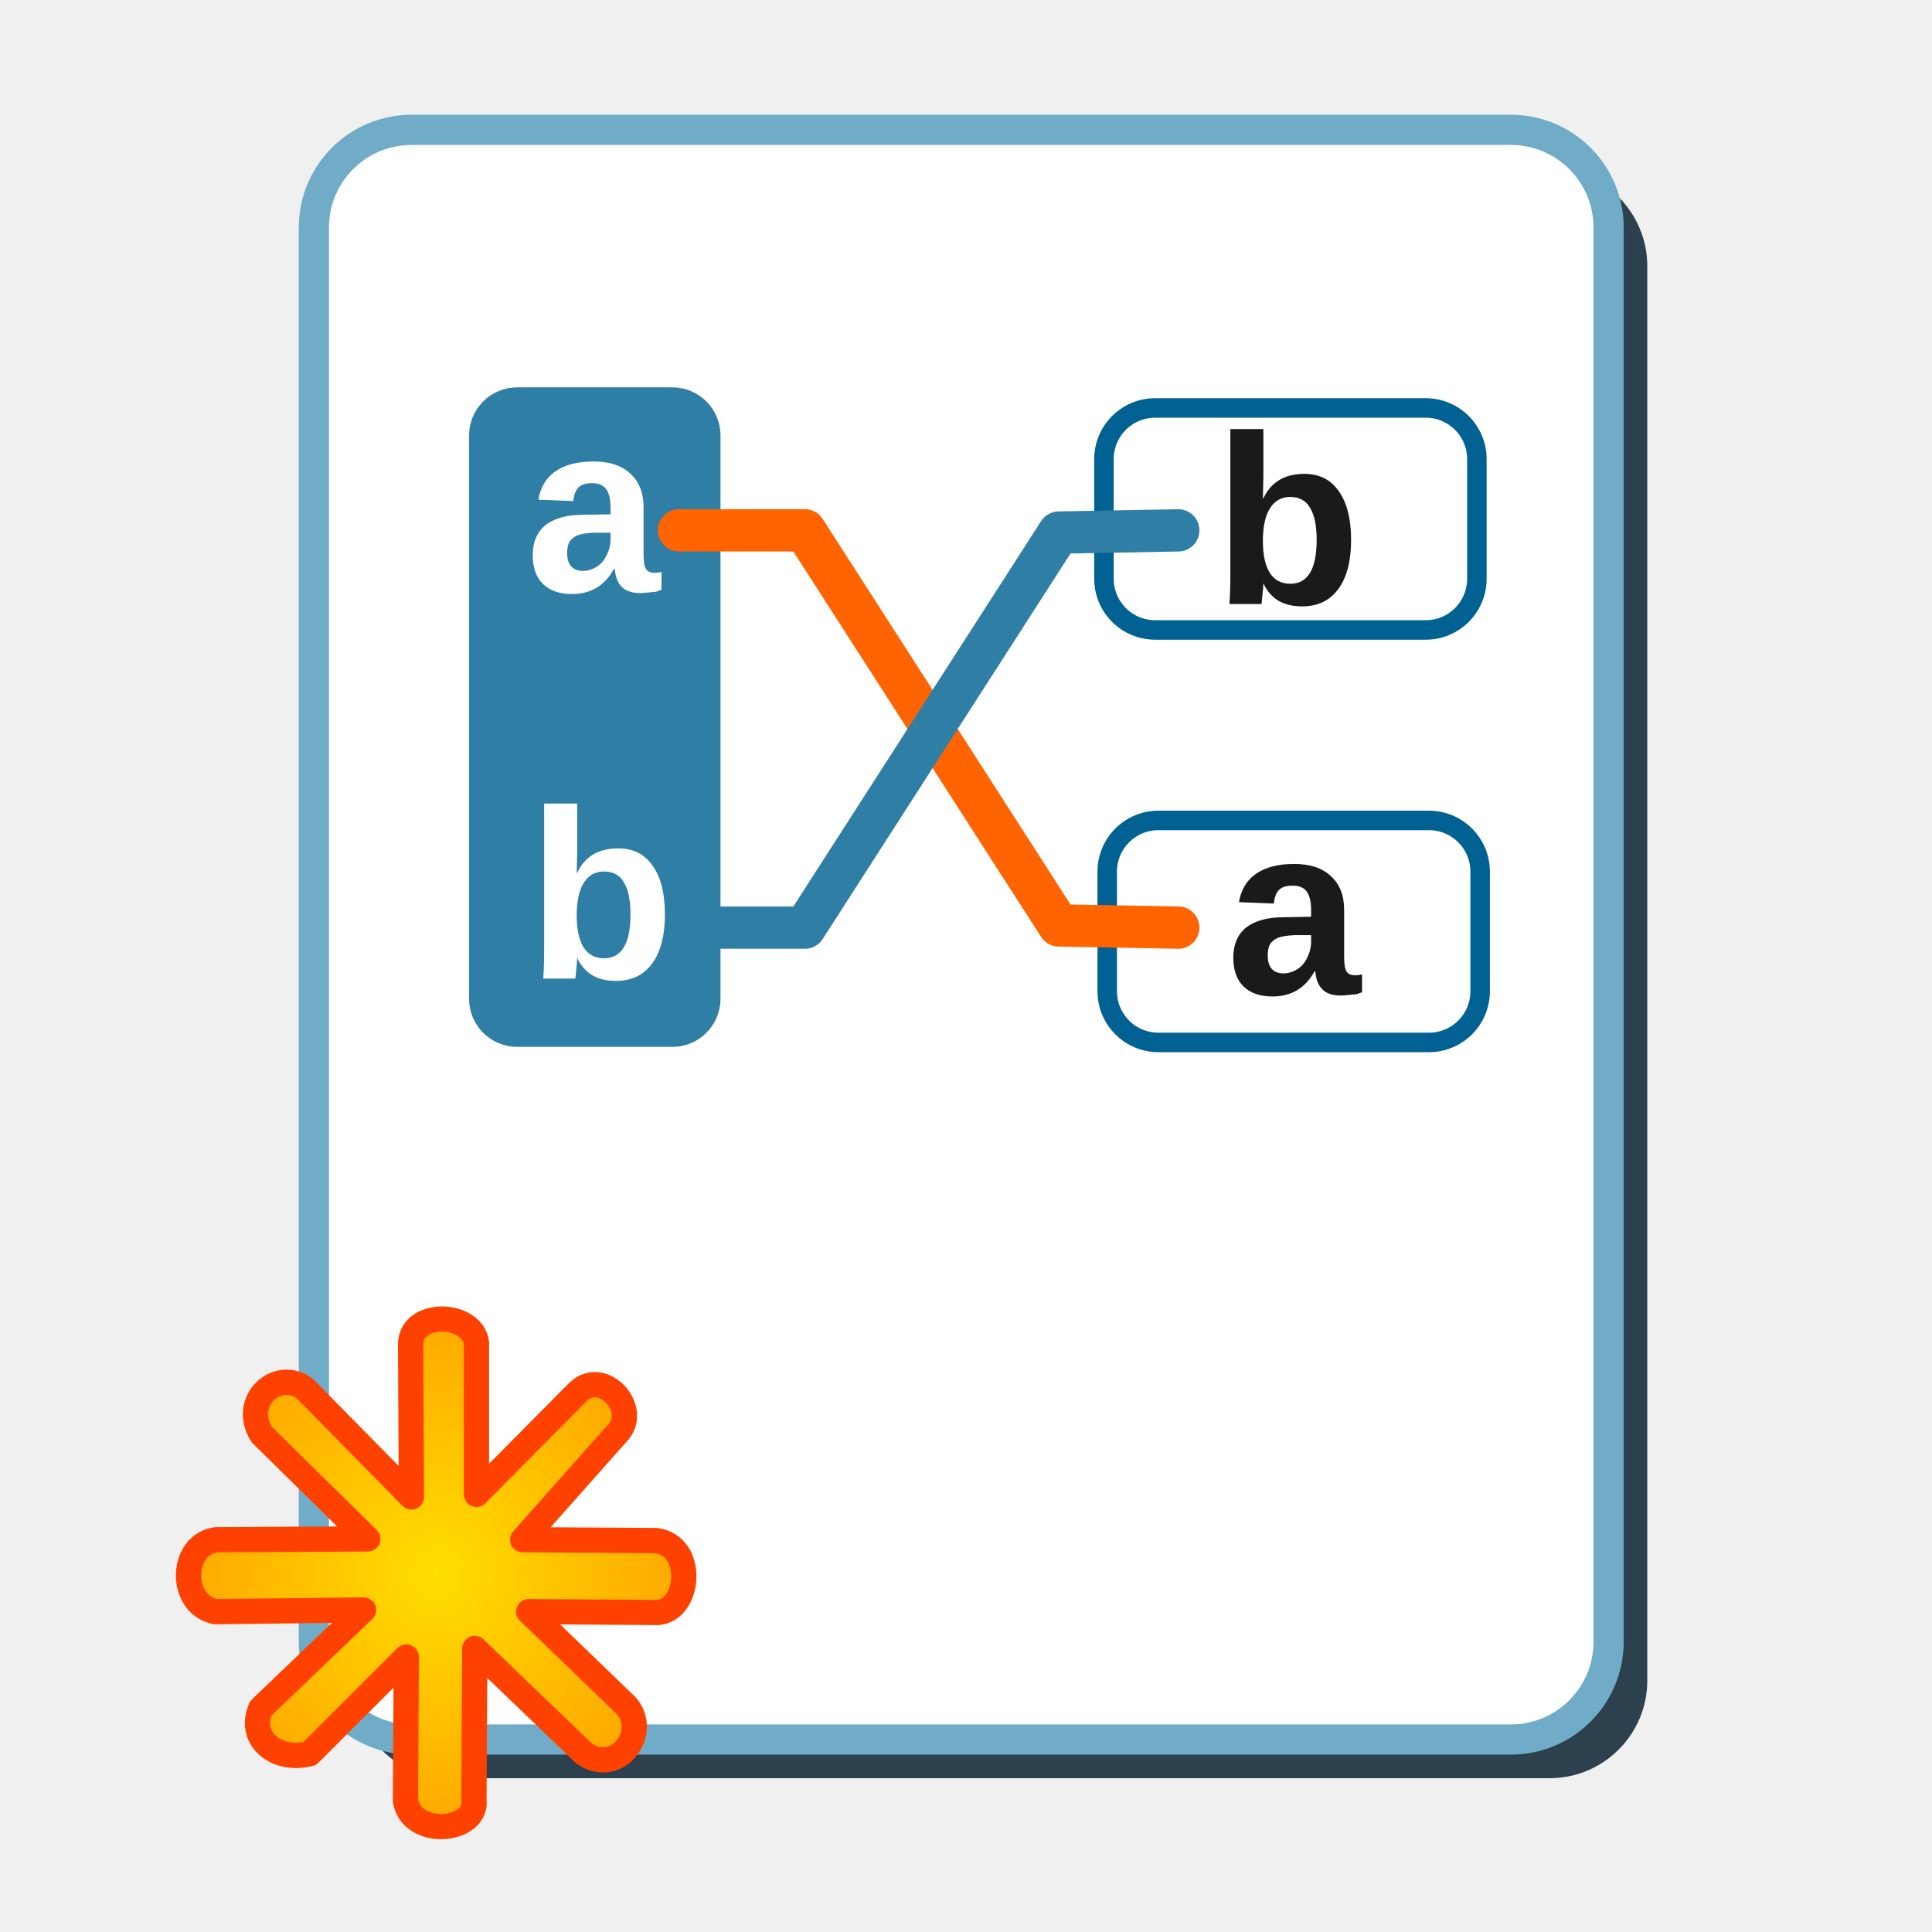
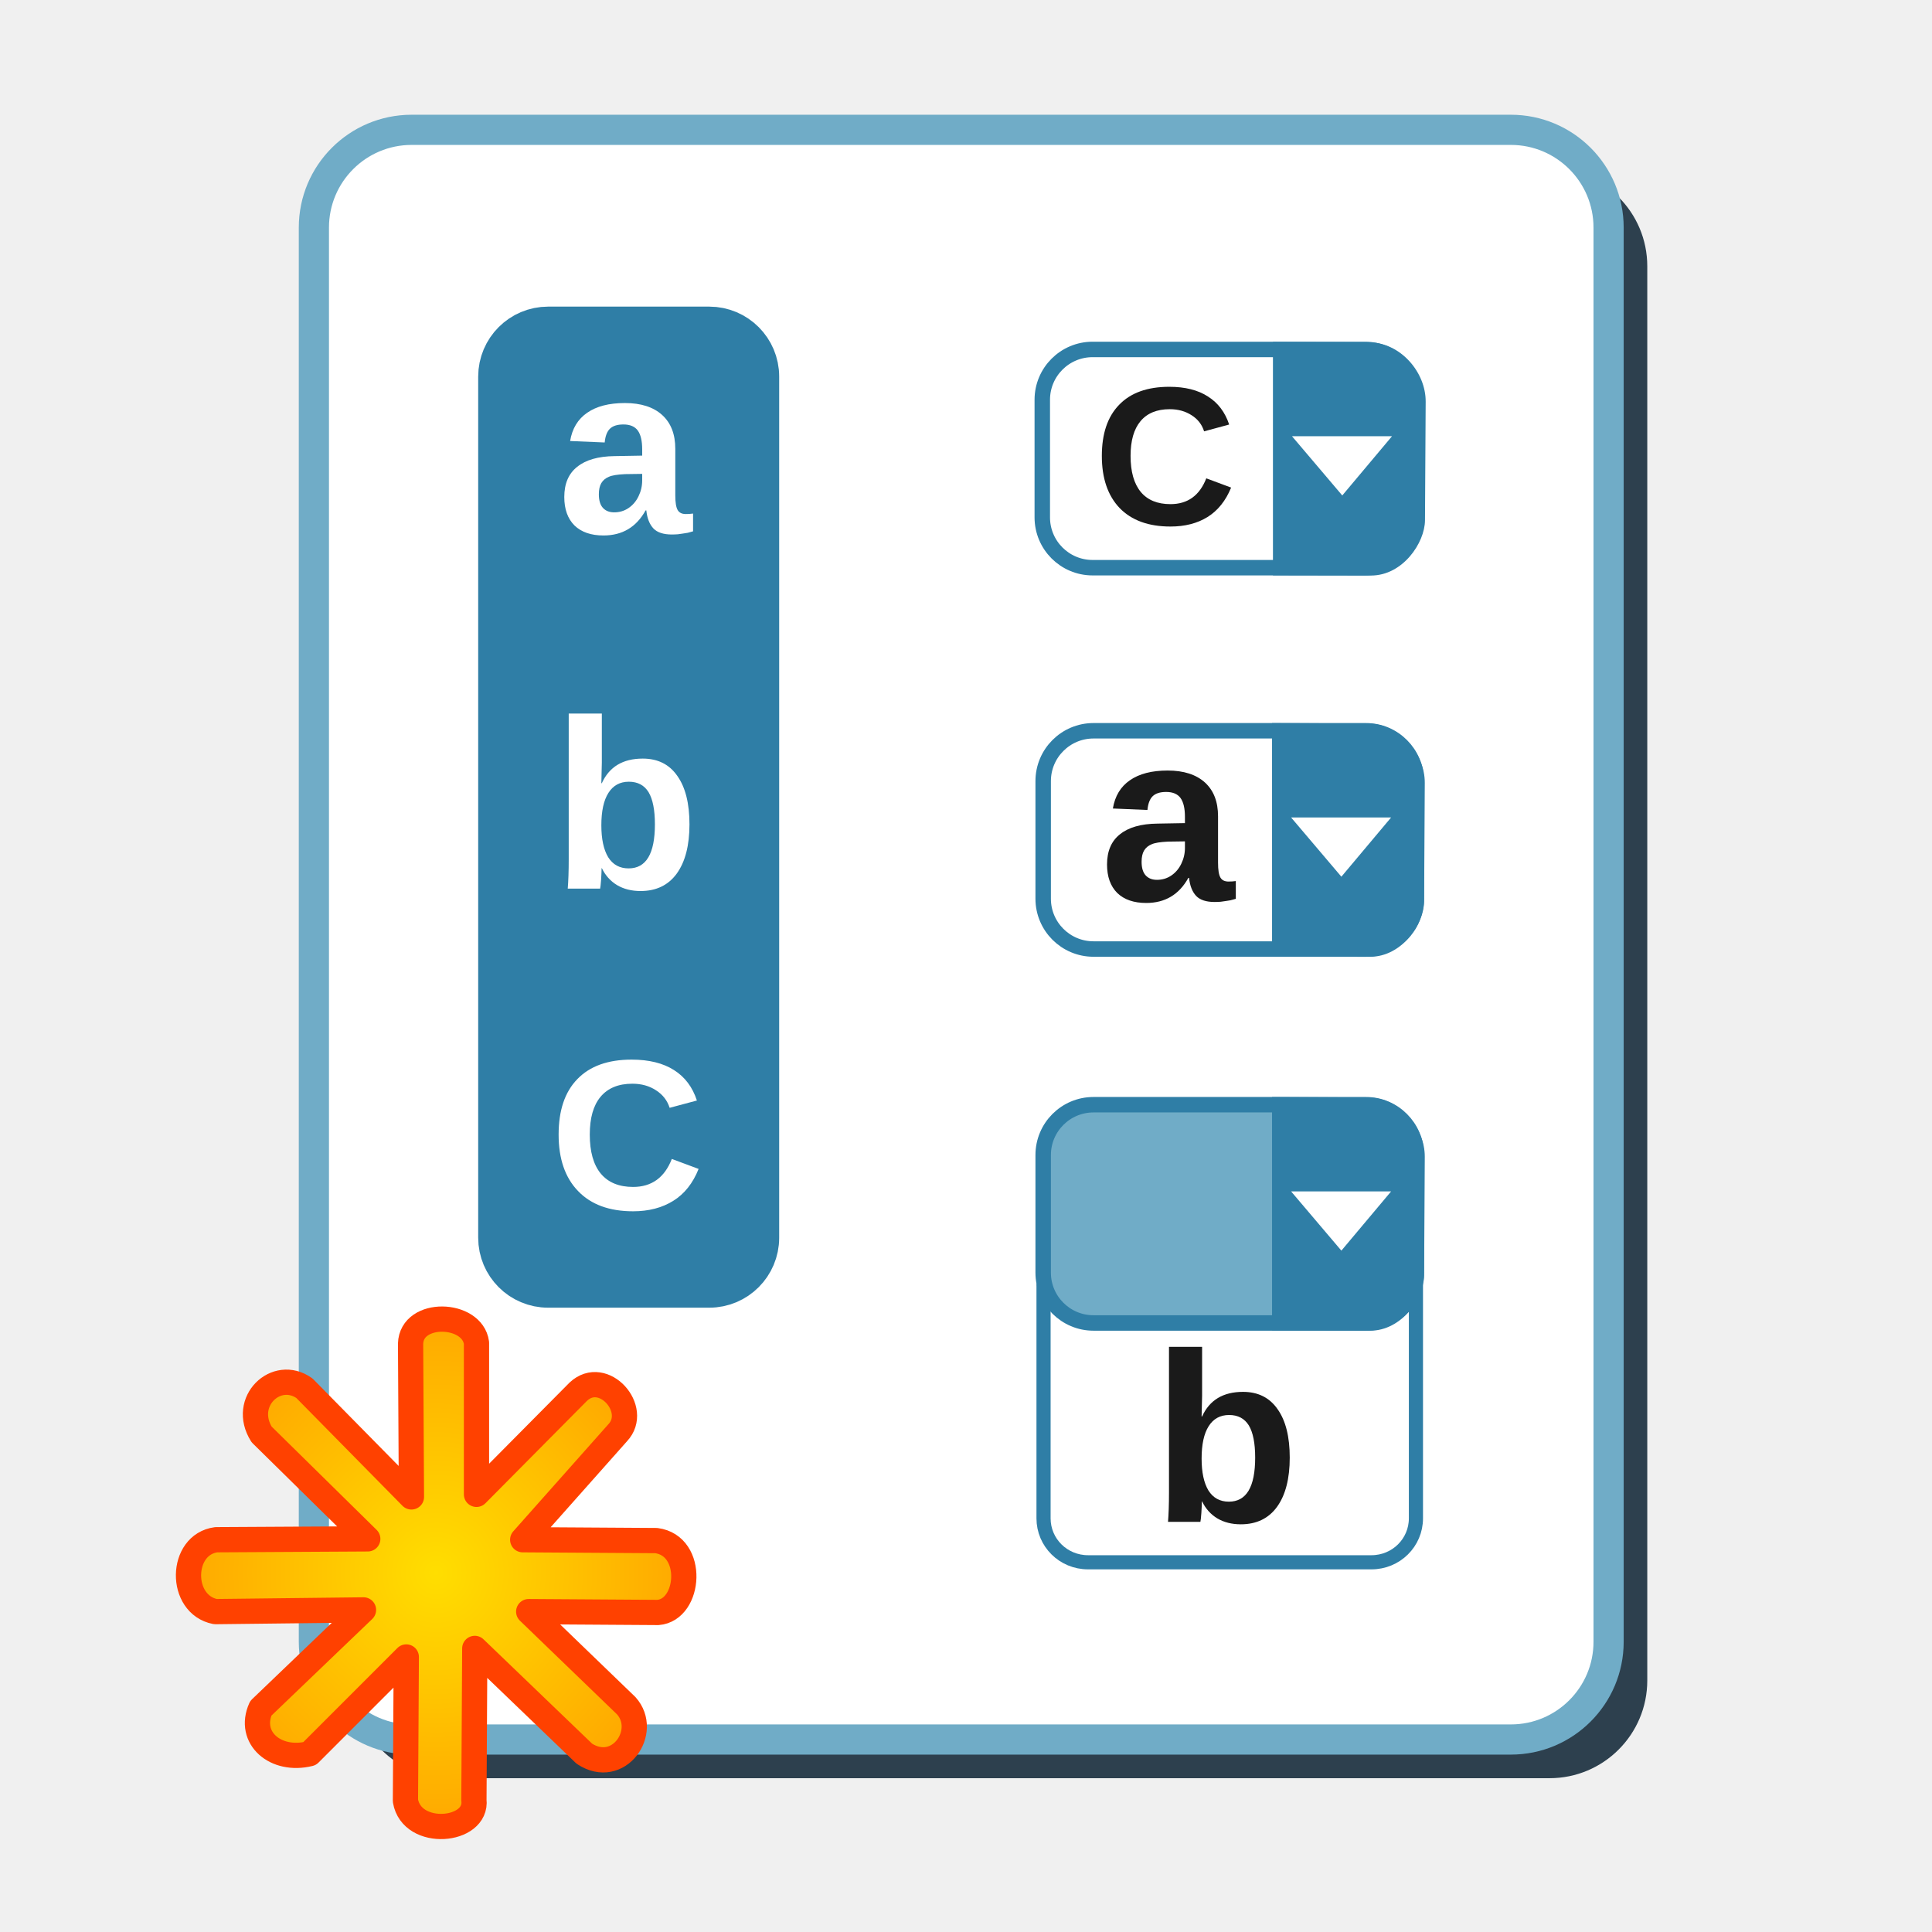
<svg xmlns="http://www.w3.org/2000/svg" xmlns:xlink="http://www.w3.org/1999/xlink" width="124" height="124" id="svg7613" version="1.1">
  <defs id="defs7615">
-     <radialGradient xlink:href="#linearGradient4799" id="radialGradient7559" gradientUnits="userSpaceOnUse" gradientTransform="matrix(0.5575863,0,0,0.5707398,33.78381,180.8174)" cx="55.218" cy="458.465" fx="55.218" fy="458.465" r="15.213" />
-     <linearGradient id="linearGradient4799">
-       <stop style="stop-color:#ffde00;stop-opacity:1;" offset="0" id="stop4801" />
-       <stop style="stop-color:#ffa700;stop-opacity:1;" offset="1" id="stop4803" />
-     </linearGradient>
-     <radialGradient xlink:href="#linearGradient4799-9" id="radialGradient7557" gradientUnits="userSpaceOnUse" gradientTransform="matrix(0.5575863,0,0,0.5707398,104.9578,180.8174)" cx="55.218" cy="458.465" fx="55.218" fy="458.465" r="15.213" />
-     <linearGradient id="linearGradient4799-9">
-       <stop style="stop-color:#ffde00;stop-opacity:1;" offset="0" id="stop4801-0" />
-       <stop style="stop-color:#ffa700;stop-opacity:1;" offset="1" id="stop4803-9" />
-     </linearGradient>
-     <radialGradient xlink:href="#linearGradient4799-6" id="radialGradient7511" gradientUnits="userSpaceOnUse" gradientTransform="matrix(0.5575863,0,0,0.5707398,176.1319,180.8174)" cx="55.218" cy="458.465" fx="55.218" fy="458.465" r="15.213" />
-     <linearGradient id="linearGradient4799-6">
-       <stop style="stop-color:#ffde00;stop-opacity:1;" offset="0" id="stop4801-8" />
-       <stop style="stop-color:#ffa700;stop-opacity:1;" offset="1" id="stop4803-96" />
-     </linearGradient>
-     <radialGradient xlink:href="#linearGradient4799-2" id="radialGradient7503" gradientUnits="userSpaceOnUse" gradientTransform="matrix(0.5575863,0,0,0.5707398,246.9499,180.8174)" cx="55.218" cy="458.465" fx="55.218" fy="458.465" r="15.213" />
+     <radialGradient xlink:href="#linearGradient4799-2" id="radialGradient7503" gradientUnits="userSpaceOnUse" gradientTransform="matrix(1.080323,0,0,1.105808,-31.65926,522.3326)" cx="55.218" cy="458.465" fx="55.218" fy="458.465" r="15.213" />
    <linearGradient id="linearGradient4799-2">
      <stop style="stop-color:#ffde00;stop-opacity:1;" offset="0" id="stop4801-4" />
      <stop style="stop-color:#ffa700;stop-opacity:1;" offset="1" id="stop4803-8" />
    </linearGradient>
  </defs>
  <g id="layer1" transform="translate(0,-928.3622)">
-     <g id="matching" transform="matrix(1.9375,0,0,1.9375,-510.1247,171.999)">
-       <rect style="opacity:0;fill:#ffffff;fill-opacity:1;stroke:none" id="rect4392" width="64" height="64" x="263.399" y="390.053" />
-       <rect style="fill:#2d404e;fill-opacity:1;stroke:none" id="rect4394" width="42.889" height="53.323" x="274.97" y="395.963" ry="3.237" />
-       <rect ry="3.237" y="394.682" x="273.688" height="53.323" width="42.889" id="rect4396" style="fill:#ffffff;fill-opacity:1;stroke:#70acc7;stroke-opacity:1" />
-       <rect style="fill:#ffffff;fill-opacity:1;stroke:#006192;stroke-width:0.646;stroke-miterlimit:4;stroke-opacity:1;stroke-dasharray:none" id="rect4438" width="12.354" height="7.354" x="299.968" y="417.559" ry="1.696" />
-       <rect ry="1.696" y="403.895" x="299.86" height="7.354" width="12.354" id="rect4440" style="fill:#ffffff;fill-opacity:1;stroke:#006192;stroke-width:0.646;stroke-miterlimit:4;stroke-opacity:1;stroke-dasharray:none" />
-       <rect ry="0.963" y="403.844" x="279.46" height="20.585" width="7.066" id="rect5030" style="fill:#2f7ea6;fill-opacity:1;stroke:#2f7ea6;stroke-width:1.263;stroke-linecap:round;stroke-linejoin:round;stroke-miterlimit:4;stroke-opacity:1;stroke-dasharray:none;stroke-dashoffset:0" />
-       <text xml:space="preserve" style="font-size:8px;font-style:normal;font-variant:normal;font-weight:bold;font-stretch:normal;text-align:start;line-height:125%;letter-spacing:0px;word-spacing:0px;writing-mode:lr-tb;text-anchor:start;fill:#ffffff;fill-opacity:1;stroke:none;font-family:Arial;-inkscape-font-specification:Arial Bold" x="280.703" y="409.982" id="text4454">
-         <tspan id="tspan4456" x="280.703" y="409.982">a</tspan>
-       </text>
-       <text id="text4458" y="422.796" x="280.754" style="font-size:8px;font-style:normal;font-variant:normal;font-weight:bold;font-stretch:normal;text-align:start;line-height:125%;letter-spacing:0px;word-spacing:0px;writing-mode:lr-tb;text-anchor:start;fill:#ffffff;fill-opacity:1;stroke:none;font-family:Arial;-inkscape-font-specification:Arial Bold" xml:space="preserve">
-         <tspan y="422.796" x="280.754" id="tspan4460">b</tspan>
-       </text>
-       <text id="text4478" y="423.311" x="303.912" style="font-size:8px;font-style:normal;font-variant:normal;font-weight:bold;font-stretch:normal;text-align:start;line-height:125%;letter-spacing:0px;word-spacing:0px;writing-mode:lr-tb;text-anchor:start;fill:#1a1a1a;fill-opacity:1;stroke:none;font-family:Arial;-inkscape-font-specification:Arial Bold" xml:space="preserve">
-         <tspan y="423.311" x="303.912" id="tspan4480">a</tspan>
-       </text>
-       <text xml:space="preserve" style="font-size:8px;font-style:normal;font-variant:normal;font-weight:bold;font-stretch:normal;text-align:start;line-height:125%;letter-spacing:0px;word-spacing:0px;writing-mode:lr-tb;text-anchor:start;fill:#1a1a1a;fill-opacity:1;stroke:none;font-family:Arial;-inkscape-font-specification:Arial Bold" x="303.484" y="410.389" id="text4498">
-         <tspan id="tspan4500" x="303.484" y="410.389">b</tspan>
-       </text>
-       <path style="fill:url(#radialGradient7503);fill-opacity:1;stroke:#ff4100;stroke-width:0.836;stroke-linecap:round;stroke-linejoin:round;stroke-miterlimit:4;stroke-opacity:1;stroke-dasharray:none" d="m 276.919,439.968 -0.028,-5.075 c 0.033,-1.114 2.047,-1.051 2.183,-0.029 l 0,5.019 3.374,-3.402 c 0.828,-0.777 2.032,0.587 1.304,1.361 l -3.147,3.544 4.423,0.028 c 1.29,0.168 1.128,2.299 0.057,2.382 l -4.281,-0.028 3.232,3.119 c 0.763,0.854 -0.255,2.334 -1.389,1.588 l -3.629,-3.487 -0.028,5.019 c 0.128,1.066 -2.056,1.267 -2.268,0.028 l 0.028,-4.763 -3.204,3.204 c -1.128,0.278 -2.054,-0.524 -1.616,-1.503 l 3.402,-3.261 -4.905,0.057 c -1.208,-0.235 -1.179,-2.224 0.028,-2.382 l 5.019,-0.028 -3.516,-3.459 c -0.684,-1.089 0.49,-2.191 1.418,-1.531 z" id="path5144" />
-       <path transform="translate(0,308.2677)" id="path6776" d="m 285.782,99.682 4.171,0 8.414,13.088 3.955,0.072" style="fill:none;stroke:#ff6400;stroke-width:1.4;stroke-linecap:round;stroke-linejoin:round;stroke-miterlimit:4;stroke-opacity:1;stroke-dasharray:none" />
-       <path style="fill:none;stroke:#2f7ea6;stroke-width:1.4;stroke-linecap:round;stroke-linejoin:round;stroke-miterlimit:4;stroke-opacity:1;stroke-dasharray:none" d="m 286.757,421.11 3.196,0 8.414,-13.088 3.955,-0.072" id="path6779" />
+     <g id="g8975">
+       <rect style="opacity:0;fill:#ffffff;fill-opacity:1;stroke:none" id="rect4392" width="124" height="124" x="0.212" y="927.727" />
+       <rect style="fill:#2d404e;fill-opacity:1;stroke:none" id="rect4394" width="83.097" height="103.313" x="22.629" y="939.178" ry="6.273" />
+       <rect ry="6.273" y="936.695" x="20.146" height="103.313" width="83.097" id="rect4396" style="fill:#ffffff;fill-opacity:1;stroke:#70acc7;stroke-width:1.937;stroke-opacity:1" />
+       <path style="fill:url(#radialGradient7503);fill-opacity:1;stroke:#ff4100;stroke-width:1.62;stroke-linecap:round;stroke-linejoin:round;stroke-miterlimit:4;stroke-dasharray:none;stroke-opacity:1" d="m 26.407,1024.438 -0.055,-9.833 c 0.063,-2.159 3.966,-2.035 4.23,-0.055 l 0,9.723 6.537,-6.592 c 1.604,-1.505 3.938,1.136 2.527,2.637 l -6.098,6.867 8.57,0.055 c 2.5,0.325 2.185,4.454 0.11,4.614 l -8.295,-0.055 6.263,6.043 c 1.479,1.655 -0.494,4.523 -2.692,3.076 l -7.032,-6.757 -0.055,9.723 c 0.249,2.065 -3.983,2.455 -4.395,0.055 l 0.055,-9.229 -6.208,6.208 c -2.185,0.538 -3.979,-1.016 -3.131,-2.912 l 6.592,-6.317 -9.504,0.11 c -2.341,-0.455 -2.284,-4.31 0.055,-4.614 l 9.723,-0.055 -6.812,-6.702 c -1.325,-2.109 0.949,-4.245 2.747,-2.966 z" id="path5144" />
+       <g id="g8843">
+         <rect style="fill:#2f7ea6;fill-opacity:1;stroke:#2f7ea6;stroke-width:3.275;stroke-linecap:round;stroke-linejoin:round;stroke-miterlimit:4;stroke-dasharray:none;stroke-dashoffset:0;stroke-opacity:1" id="rect5030" width="16.043" height="60.976" x="32.329" y="949.679" ry="2.853" />
+         <g id="g8835" transform="translate(0.3535509,0.9722209)">
+           <text xml:space="preserve" style="font-style:normal;font-variant:normal;font-weight:bold;font-stretch:normal;font-size:15.5px;line-height:125%;font-family:Arial;-inkscape-font-specification:'Arial Bold';text-align:start;letter-spacing:0px;word-spacing:0px;writing-mode:lr-tb;text-anchor:start;fill:#ffffff;fill-opacity:1;stroke:none" x="35.411" y="961.602" id="text4454">
+             <tspan id="tspan4456" x="35.411" y="961.602">a</tspan>
+           </text>
+           <text id="text4458" y="984.424" x="35.071" style="font-style:normal;font-variant:normal;font-weight:bold;font-stretch:normal;font-size:15.5px;line-height:125%;font-family:Arial;-inkscape-font-specification:'Arial Bold';text-align:start;letter-spacing:0px;word-spacing:0px;writing-mode:lr-tb;text-anchor:start;fill:#ffffff;fill-opacity:1;stroke:none" xml:space="preserve">
+             <tspan y="984.424" x="35.071" id="tspan4460">b</tspan>
+           </text>
+           <text xml:space="preserve" style="font-style:normal;font-variant:normal;font-weight:bold;font-stretch:normal;font-size:13.75px;line-height:125%;font-family:Arial;-inkscape-font-specification:'Arial, Bold';text-align:start;letter-spacing:0px;word-spacing:0px;writing-mode:lr-tb;text-anchor:start;fill:#ffffff;fill-opacity:1;stroke:none" x="34.939" y="1004.993" id="text7988">
+             <tspan id="tspan7990" x="34.939" y="1004.993">C</tspan>
+           </text>
+         </g>
+       </g>
+       <g id="g8946">
+         <g id="g8924" transform="translate(-0.1045075,0)">
+           <path id="rect8010" d="m 90.982,1010.863 0,14.948 c 0,1.564 -1.273,2.822 -2.855,2.822 l -18.191,0 c -1.582,0 -2.855,-1.259 -2.855,-2.822 l 0,-14.948 z" style="opacity:1;fill:#ffffff;fill-opacity:1;stroke:#2f7ea6;stroke-width:0.908;stroke-linecap:round;stroke-linejoin:round;stroke-miterlimit:4;stroke-dasharray:none;stroke-dashoffset:0;stroke-opacity:1" />
+           <rect ry="3.23" y="999.265" x="67.058" height="14.008" width="23.945" id="rect8000" style="fill:#70acc7;fill-opacity:1;stroke:#2f7ea6;stroke-width:0.992;stroke-miterlimit:4;stroke-dasharray:none;stroke-opacity:1" />
+           <path style="opacity:1;fill:#2f7ea6;fill-opacity:1;stroke:none" d="m 81.747,998.77 6.167,0.033 c 2.024,0.011 3.647,1.918 3.636,3.808 l -0.044,7.611 c -0.008,1.447 -1.426,3.552 -3.47,3.548 l -6.288,-0.011 z" id="path8006" />
+           <path style="fill:#ffffff;stroke:none" d="m 82.97,1004.829 3.227,3.802 3.193,-3.803 z" id="path8008" />
+           <text xml:space="preserve" style="font-style:normal;font-variant:normal;font-weight:bold;font-stretch:normal;font-size:15.5px;line-height:125%;font-family:Arial;-inkscape-font-specification:'Arial Bold';text-align:start;letter-spacing:0px;word-spacing:0px;writing-mode:lr-tb;text-anchor:start;fill:#1a1a1a;fill-opacity:1;stroke:none" x="74.054" y="1026.041" id="text8002">
+             <tspan id="tspan8004" x="74.054" y="1026.041">b</tspan>
+           </text>
+         </g>
+         <g id="g8932" transform="translate(-0.1045075,0)">
+           <rect style="fill:#ffffff;fill-opacity:1;stroke:#2f7ea6;stroke-width:0.992;stroke-miterlimit:4;stroke-dasharray:none;stroke-opacity:1" id="rect4438" width="23.945" height="14.008" x="67.058" y="975.265" ry="3.23" />
+           <text id="text4478" y="986.163" x="70.705" style="font-style:normal;font-variant:normal;font-weight:bold;font-stretch:normal;font-size:15.5px;line-height:125%;font-family:Arial;-inkscape-font-specification:'Arial Bold';text-align:start;letter-spacing:0px;word-spacing:0px;writing-mode:lr-tb;text-anchor:start;fill:#1a1a1a;fill-opacity:1;stroke:none" xml:space="preserve">
+             <tspan y="986.163" x="70.705" id="tspan4480">a</tspan>
+           </text>
+           <path id="path8819" d="m 81.747,974.77 6.167,0.033 c 2.024,0.011 3.647,1.918 3.636,3.808 l -0.044,7.611 c -0.008,1.447 -1.426,3.552 -3.47,3.548 l -6.288,-0.011 z" style="opacity:1;fill:#2f7ea6;fill-opacity:1;stroke:none" />
+           <path id="path8821" d="m 82.97,980.829 3.227,3.802 3.193,-3.803 z" style="fill:#ffffff;stroke:none" />
+         </g>
+         <g id="g8939" transform="translate(0.046875,0)">
+           <rect ry="3.23" y="950.79" x="66.849" height="14.008" width="23.945" id="rect4440" style="fill:#ffffff;fill-opacity:1;stroke:#2f7ea6;stroke-width:0.992;stroke-miterlimit:4;stroke-dasharray:none;stroke-opacity:1" />
+           <text xml:space="preserve" style="font-style:normal;font-variant:normal;font-weight:bold;font-stretch:normal;font-size:12.675px;line-height:125%;font-family:Arial;-inkscape-font-specification:'Arial Bold';text-align:start;letter-spacing:0px;word-spacing:0px;writing-mode:lr-tb;text-anchor:start;fill:#1a1a1a;fill-opacity:1;stroke:none" x="70.158" y="962.033" id="text4498">
+             <tspan id="tspan4500" x="70.158" y="962.033">C</tspan>
+           </text>
+           <path style="opacity:1;fill:#2f7ea6;fill-opacity:1;stroke:none" d="m 81.653,950.302 6.167,0.033 c 2.024,0.011 3.647,1.918 3.636,3.808 l -0.044,7.611 c -0.008,1.447 -1.426,3.552 -3.47,3.548 l -6.288,-0.011 z" id="path8825" />
+           <path style="fill:#ffffff;stroke:none" d="m 82.876,956.36 3.227,3.802 3.193,-3.803 z" id="path8827" />
+         </g>
+       </g>
    </g>
  </g>
</svg>
